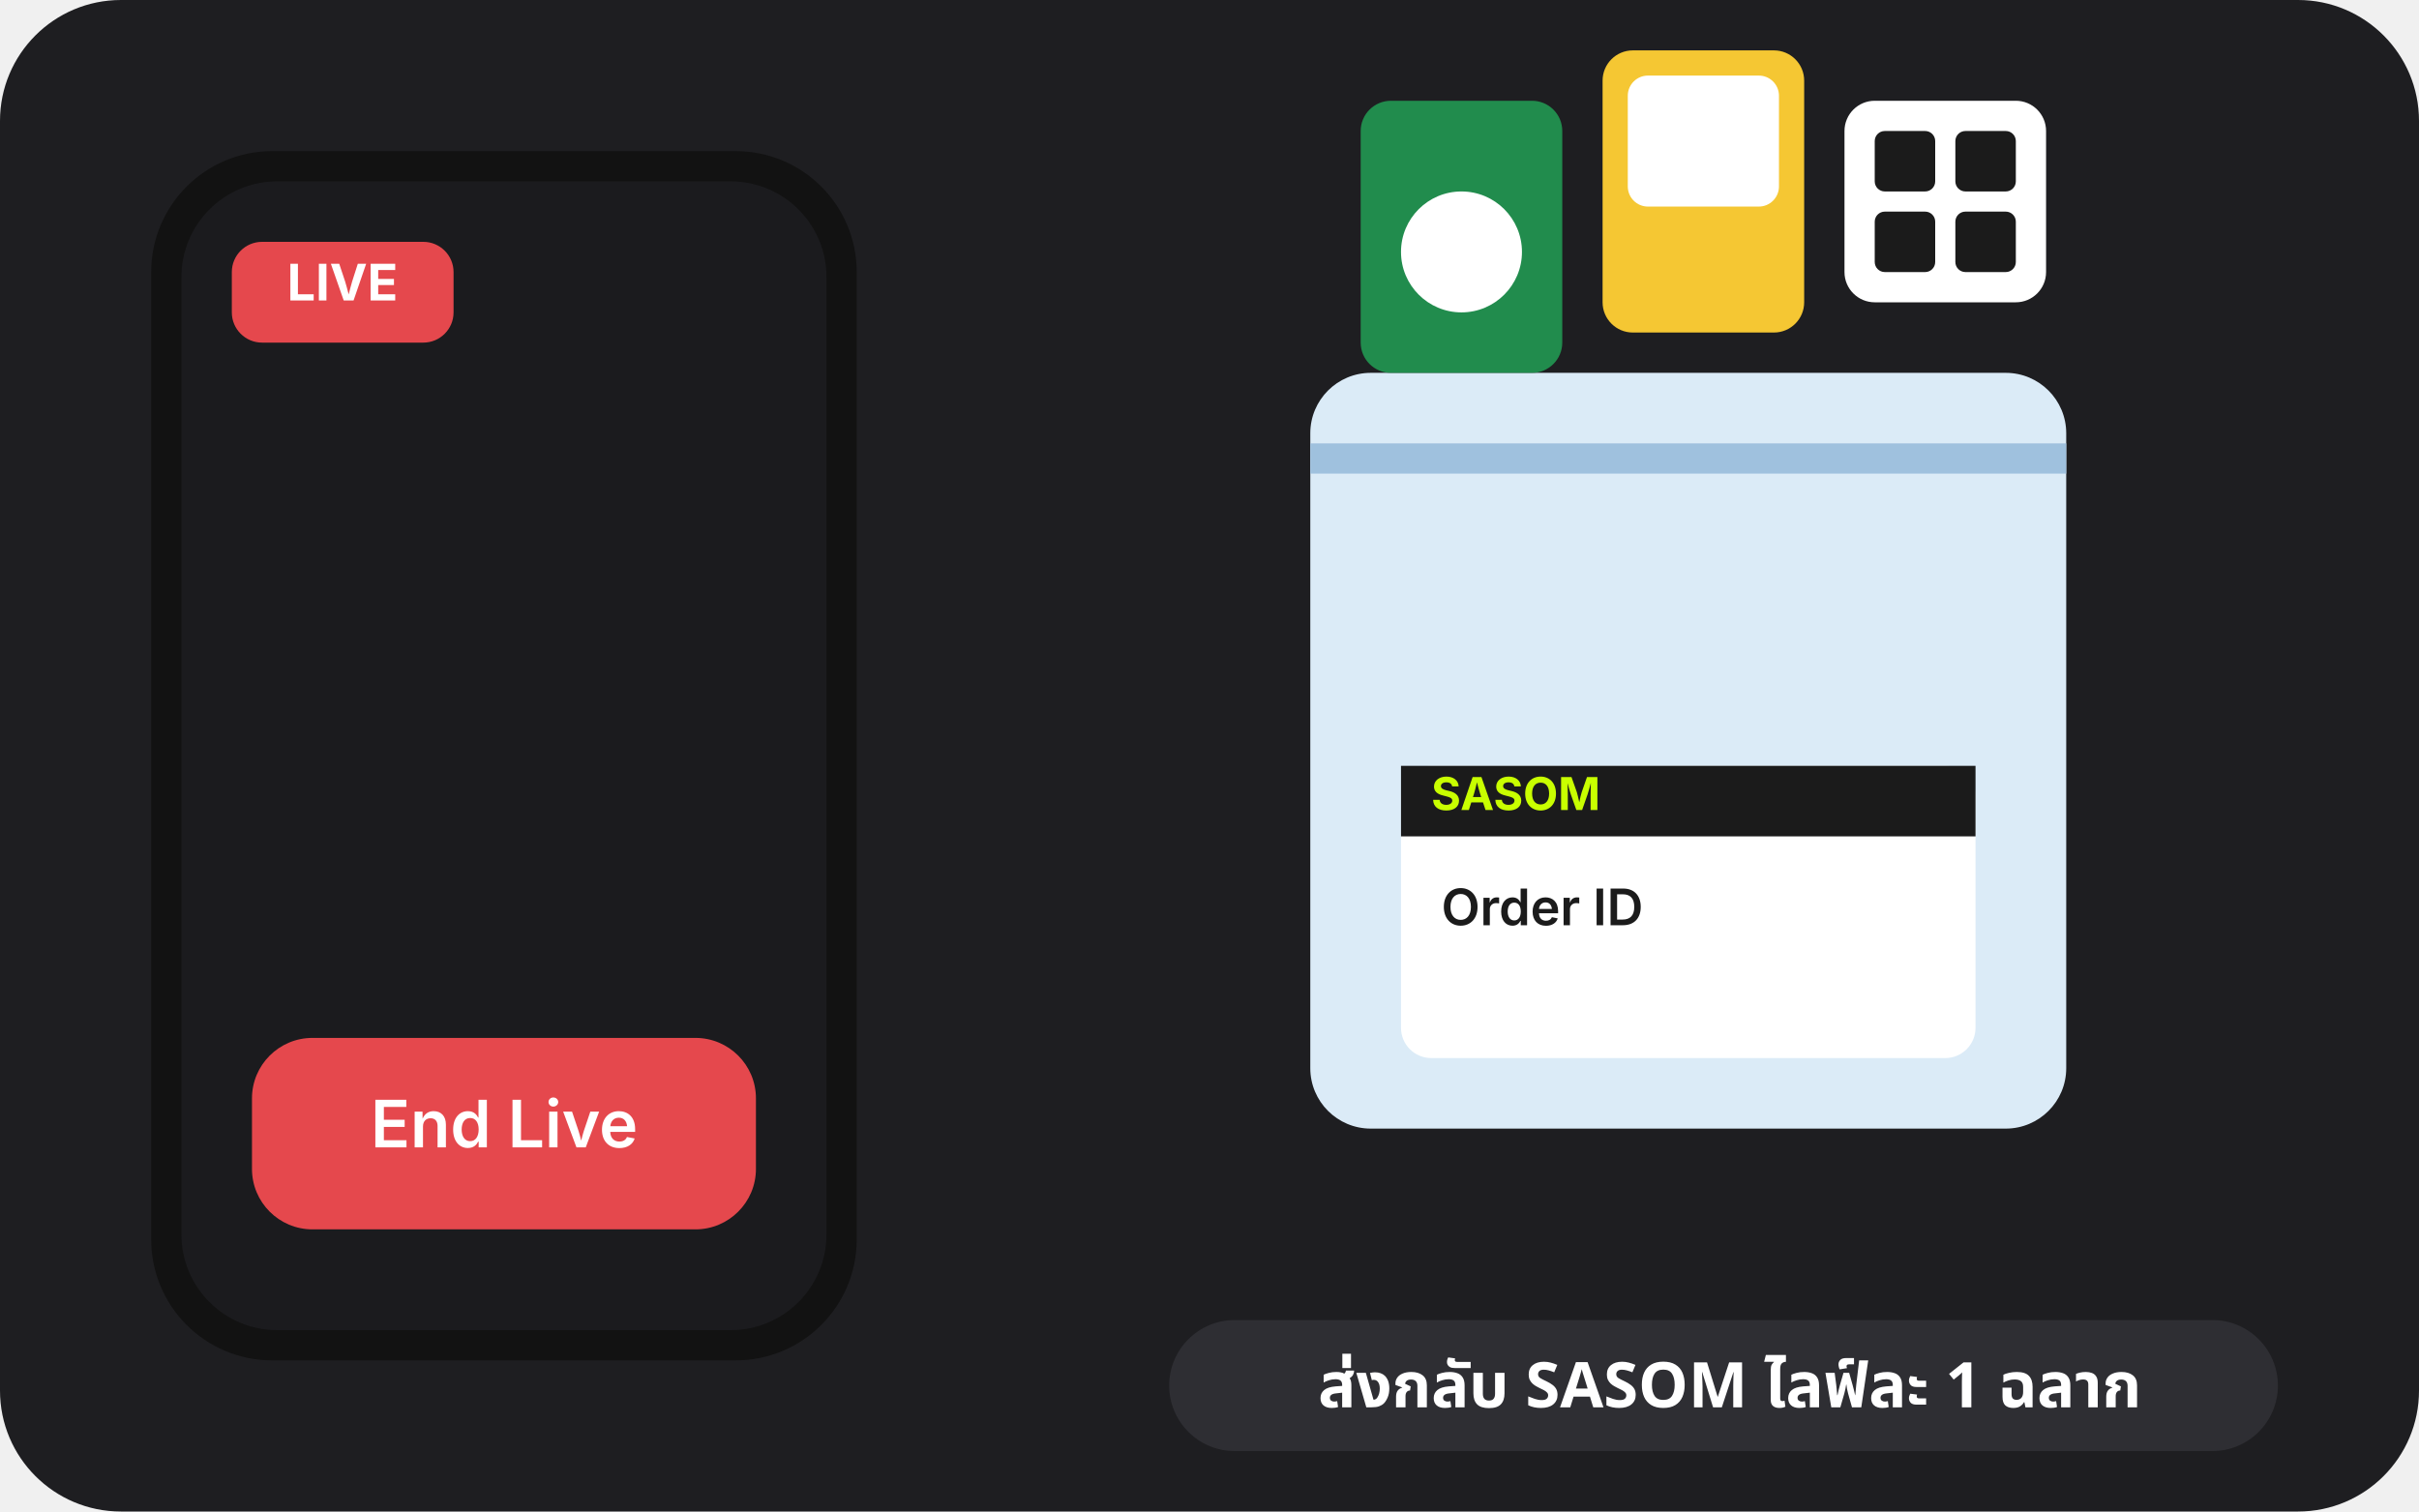
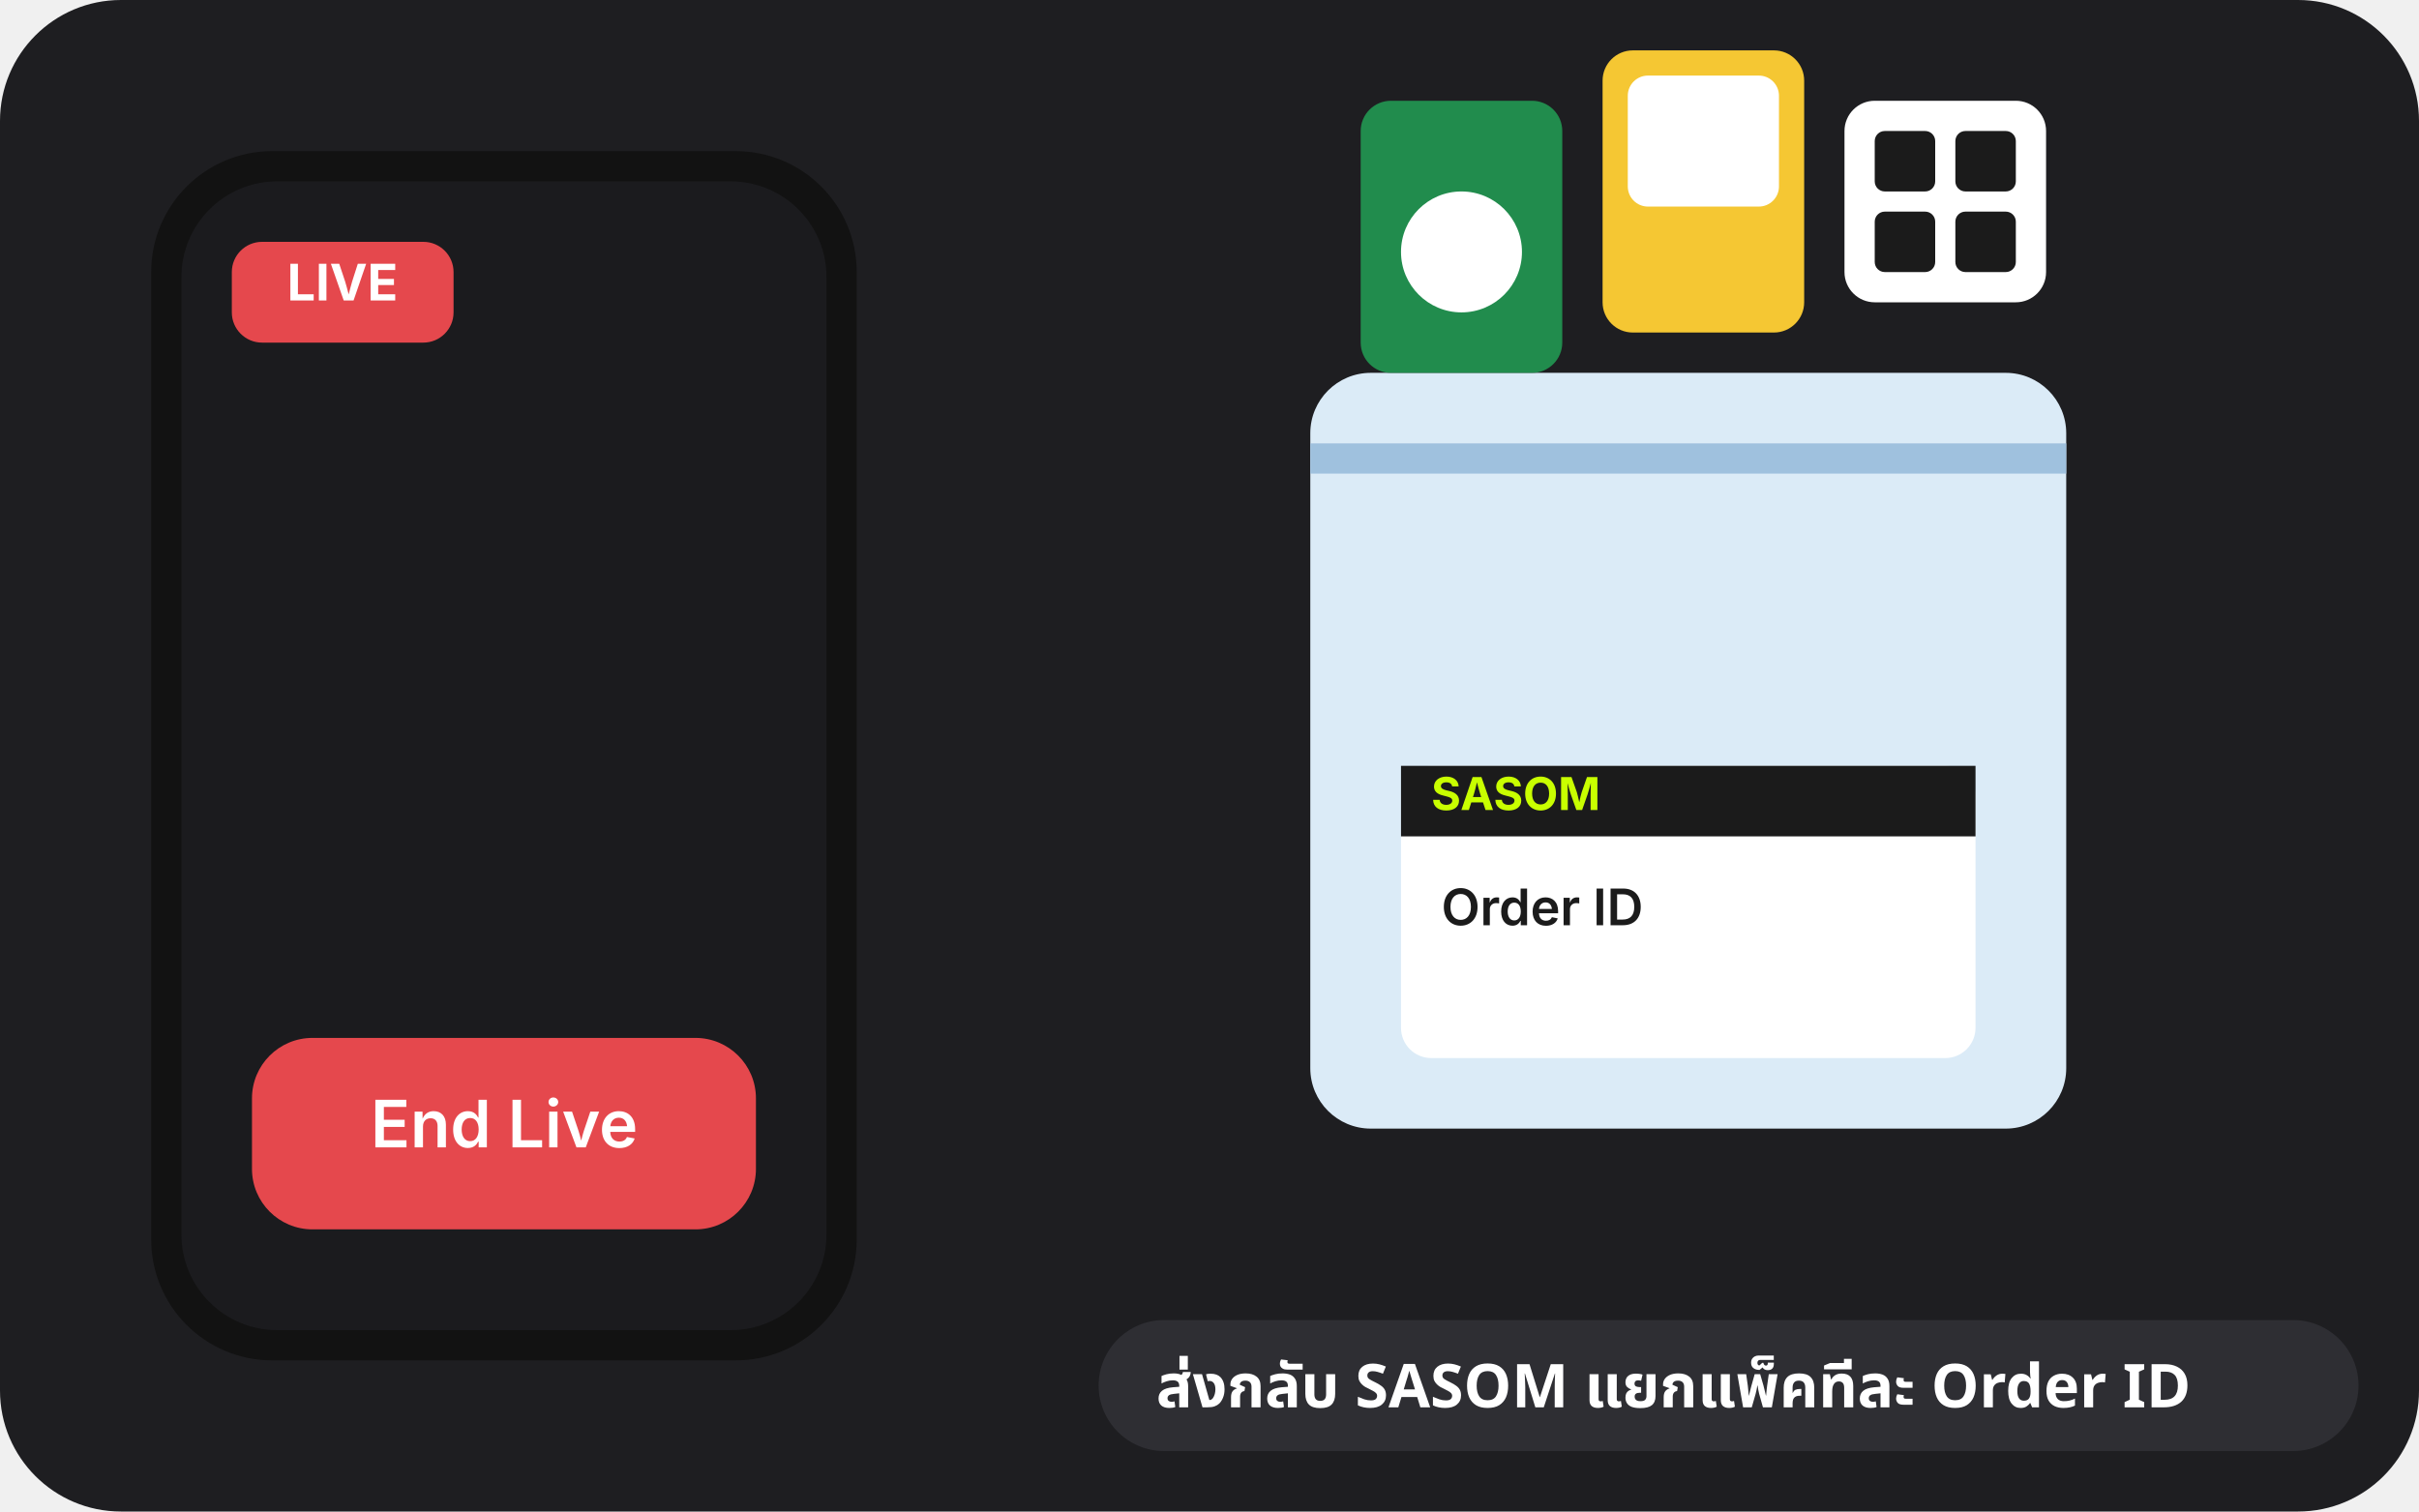
<svg xmlns="http://www.w3.org/2000/svg" width="480" height="300" viewBox="0 0 480 300" fill="none">
  <g data-l="scene-after">
    <rect width="480" height="300" rx="24" fill="#1E1E21" />
    <g data-l="phone">
      <rect data-l="frame" x="30" y="30" width="140" height="240" rx="24" fill="#121212" />
      <g data-l="screen">
        <rect x="36" y="36" width="128" height="228" rx="19" fill="#1B1B1E" />
        <g data-l="live">
          <rect data-l="bg" x="46" y="48" width="44" height="20" rx="6" fill="#E5484D" />
          <text data-l="t" fill="white" style="white-space: pre" xml:space="preserve" font-family="Inter" font-size="10" font-weight="bold" letter-spacing="0em">
            <tspan x="56.96" y="59.636">LIVE</tspan>
          </text>
        </g>
        <g data-l="end">
          <rect data-l="bg_2" x="50" y="206" width="100" height="38" rx="12" fill="#E5484D" />
          <text data-l="t_2" fill="white" style="white-space: pre" xml:space="preserve" font-family="Inter" font-size="13" font-weight="600" letter-spacing="0em">
            <tspan x="73.53" y="227.727">End Live</tspan>
          </text>
        </g>
      </g>
    </g>
    <g data-l="bag">
      <rect data-l="bg_3" x="260" y="74" width="150" height="150" rx="12" fill="#DBEBF7" />
      <rect data-l="zip" x="260" y="88" width="150" height="6" fill="#9FC1DE" />
      <g data-l="label">
        <rect data-l="bg_4" x="278" y="152" width="114" height="58" rx="6" fill="white" />
        <rect data-l="h" x="278" y="152" width="114" height="14" fill="#1B1B1B" />
        <text data-l="t_3" fill="#C9FF00" style="white-space: pre" xml:space="preserve" font-family="Inter" font-size="9" font-weight="bold" letter-spacing="0em">
          <tspan x="284" y="160.773">SASOM</tspan>
        </text>
        <text data-l="o" fill="#1B1B1B" style="white-space: pre" xml:space="preserve" font-family="Inter" font-size="10" font-weight="600" letter-spacing="0em">
          <tspan x="286" y="183.636">Order ID</tspan>
        </text>
      </g>
    </g>
    <g data-l="i1">
      <rect data-l="bg_5" x="270" y="20" width="40" height="54" rx="6" fill="#218C4D" />
      <circle data-l="n" cx="290" cy="50" r="12" fill="white" />
    </g>
    <g data-l="i2">
      <rect data-l="bg_6" x="318" y="10" width="40" height="56" rx="6" fill="#F5C733" />
      <rect data-l="a" x="323" y="15" width="30" height="26" rx="4" fill="white" />
    </g>
    <g data-l="i3">
      <rect data-l="bg_7" x="366" y="20" width="40" height="40" rx="6" fill="white" />
      <rect data-l="q0" x="372" y="26" width="12" height="12" rx="2" fill="#1B1B1B" />
      <rect data-l="q1" x="388" y="26" width="12" height="12" rx="2" fill="#1B1B1B" />
      <rect data-l="q2" x="372" y="42" width="12" height="12" rx="2" fill="#1B1B1B" />
      <rect data-l="q3" x="388" y="42" width="12" height="12" rx="2" fill="#1B1B1B" />
    </g>
    <g data-l="ship">
-       <rect data-l="bg_8" x="232" y="262" width="220" height="26" rx="13" fill="#2E2E33" />
-       <text data-l="t_4" fill="white" style="white-space: pre" xml:space="preserve" font-family="Noto Sans Thai" font-size="12.5" font-weight="600" letter-spacing="0em">
-         <tspan x="261.543" y="279.319">ส่งกลับ SASOM ไลฟ์ละ 1 ฉลาก</tspan>
+       <rect data-l="bg_8" x="218" y="262" width="250" height="26" rx="13" fill="#2E2E33" />
+       <text data-l="t_4" fill="white" style="white-space: pre" xml:space="preserve" text-anchor="middle" font-family="Noto Sans Thai" font-size="12" font-weight="600" letter-spacing="0em">
+         <tspan x="343" y="279.319" text-anchor="middle">ส่งกลับ SASOM แยกแพ็คทีละ Order ID</tspan>
      </text>
    </g>
  </g>
</svg>
